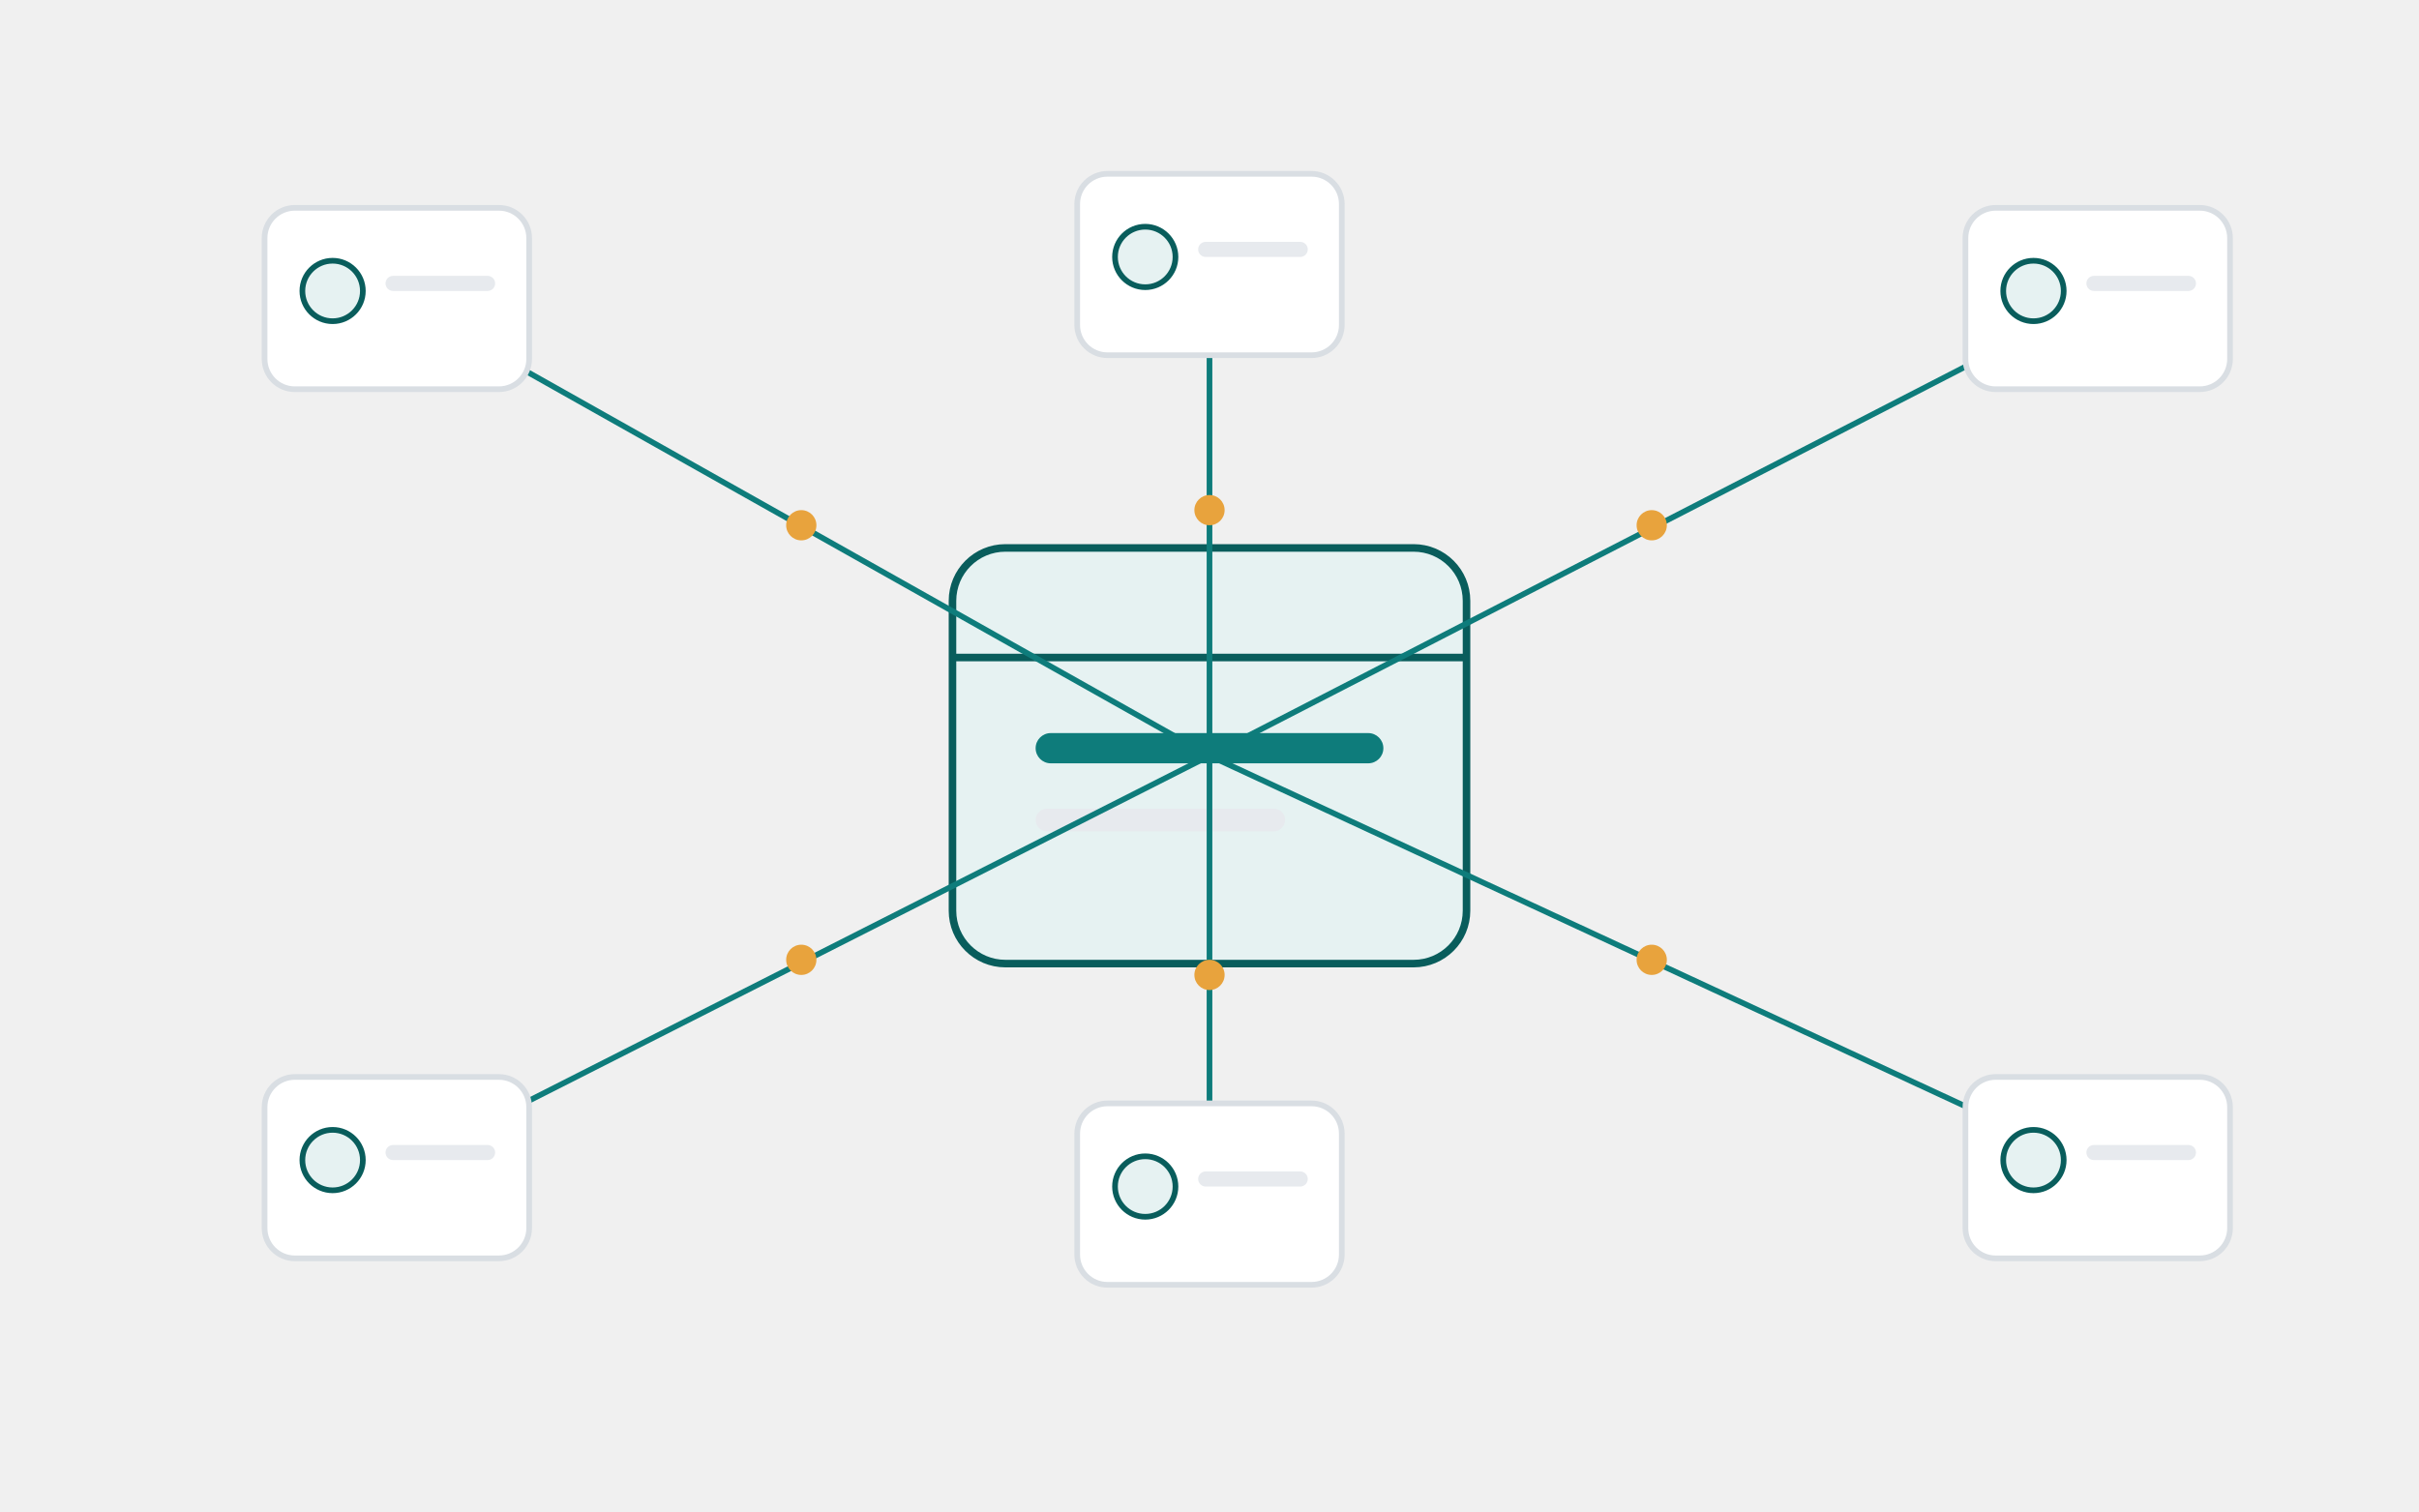
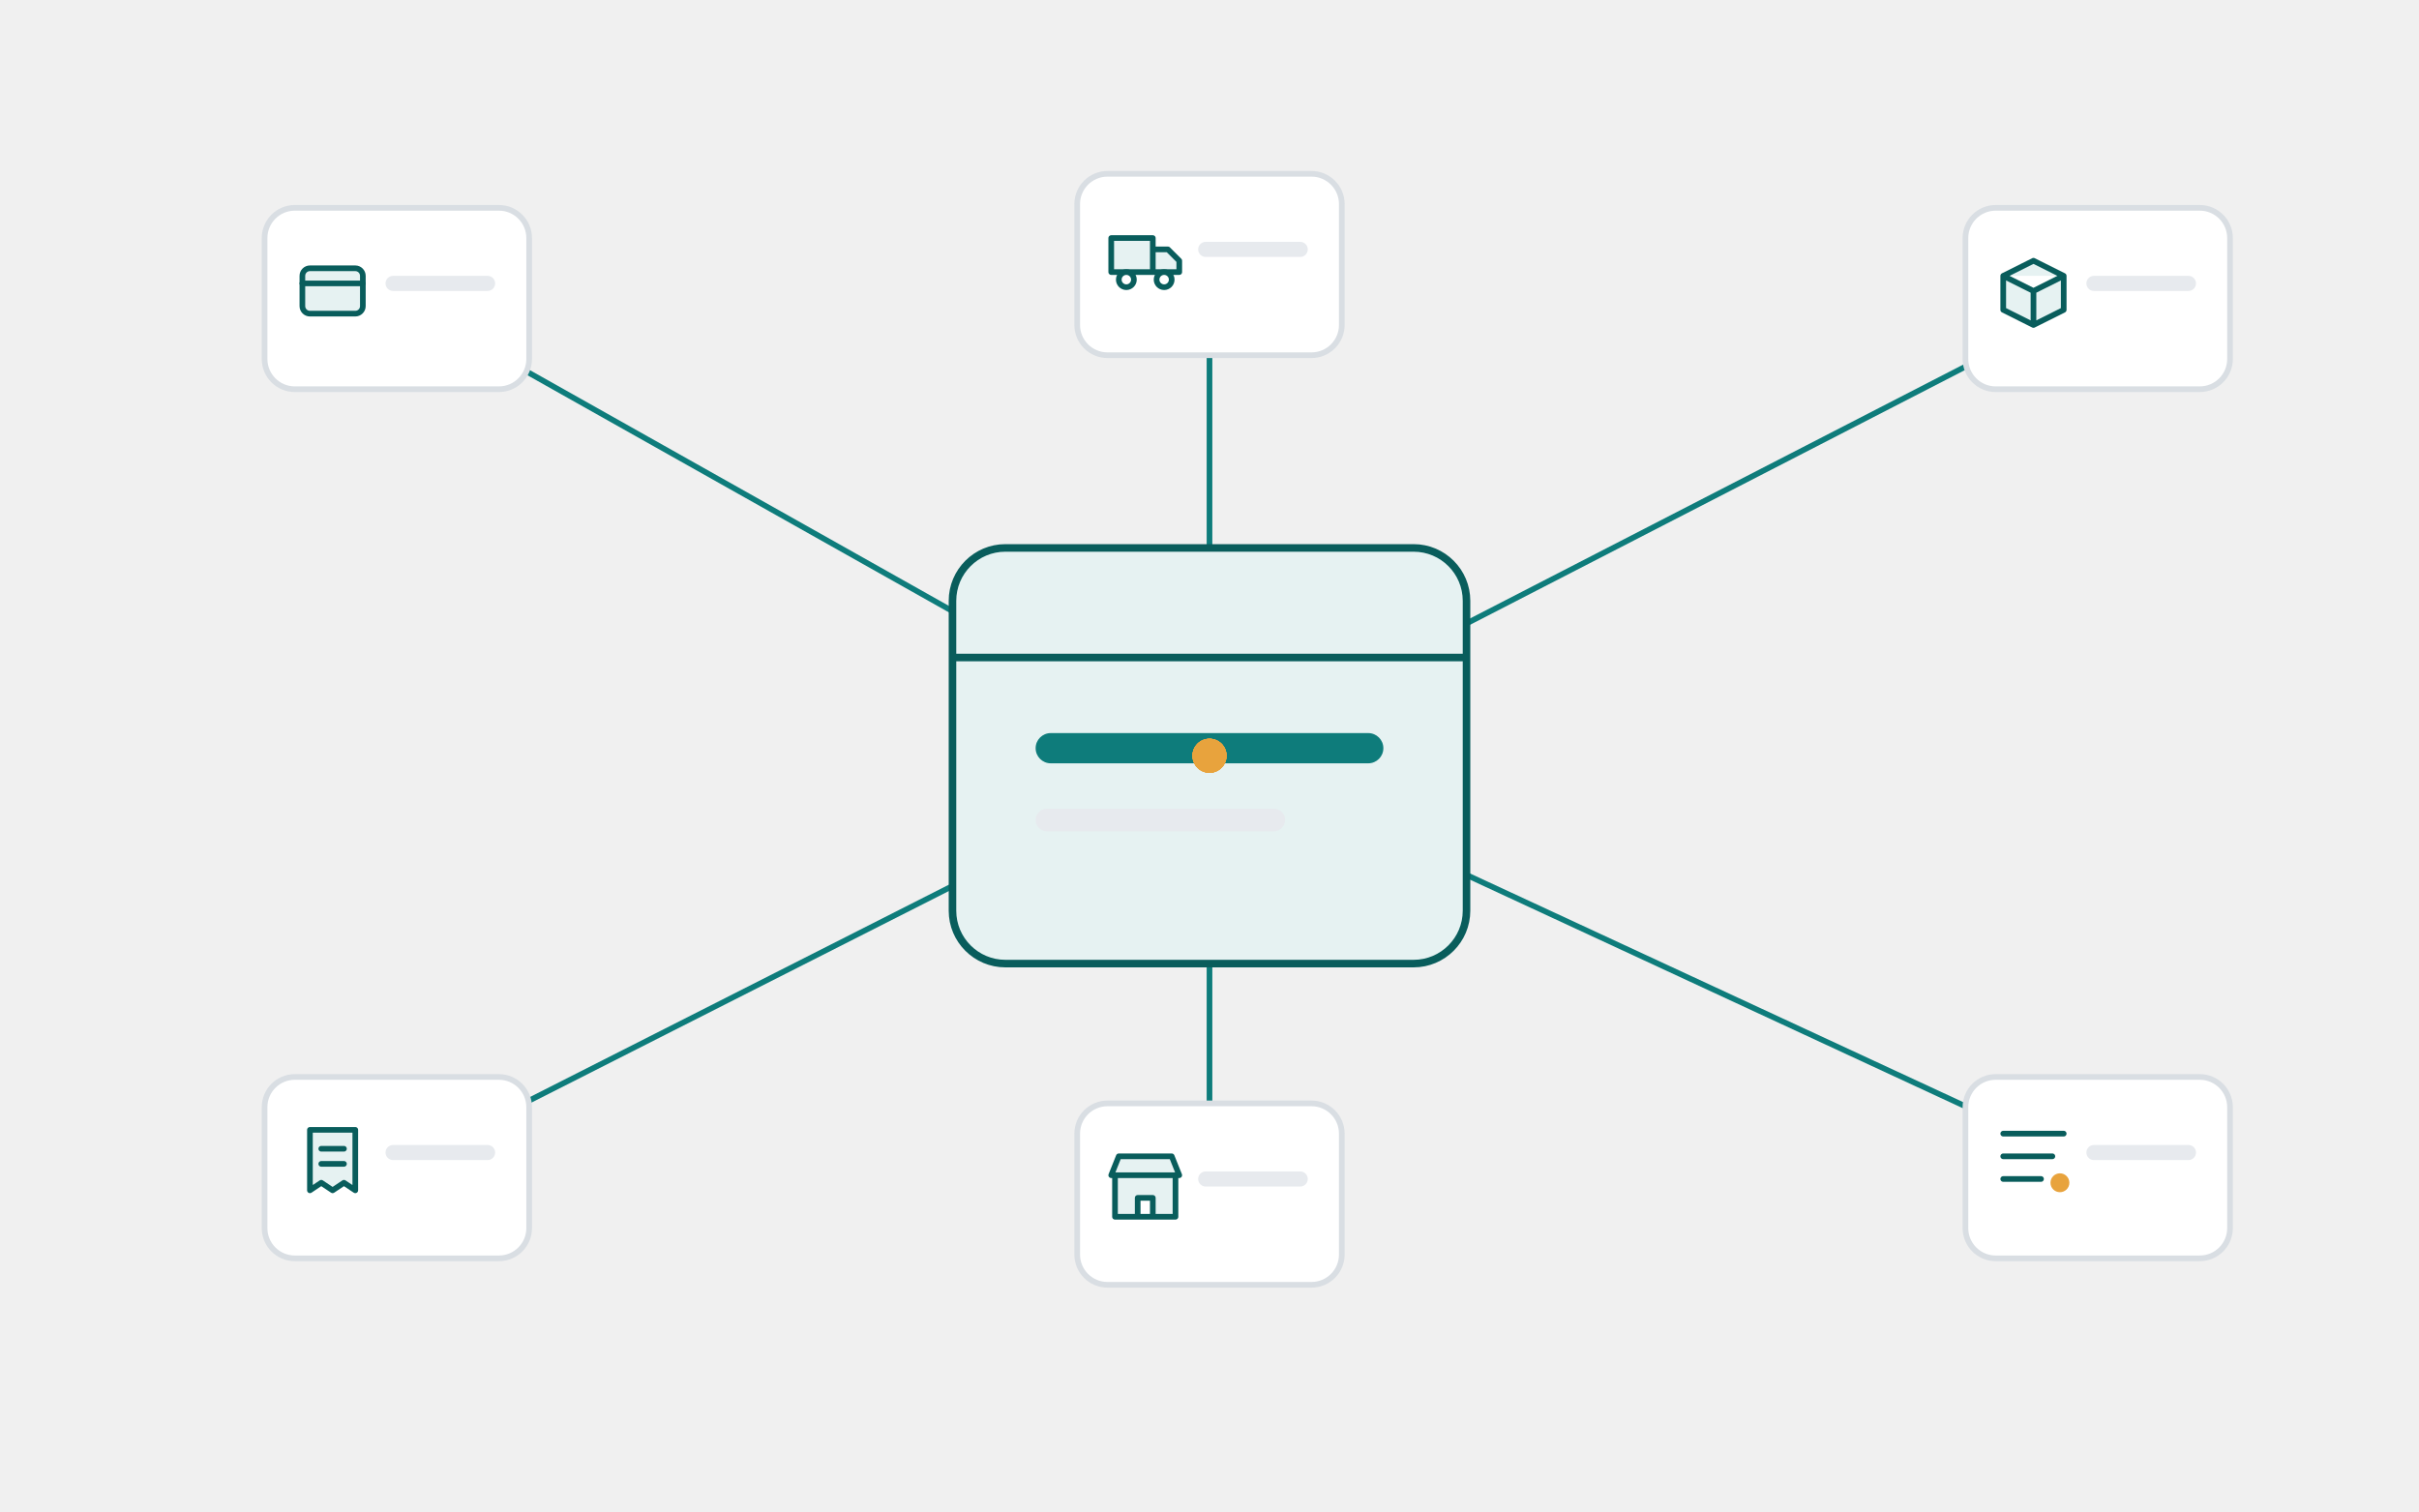
<svg xmlns="http://www.w3.org/2000/svg" viewBox="0 0 640 400" fill="none">
+   <path id="spoke-1" d="M320 200 L105 79" fill="none" stroke="#0E7C7B" stroke-width="1.5" stroke-linecap="round" stroke-linejoin="round" />
+   <path id="spoke-2" d="M320 200 L320 70" fill="none" stroke="#0E7C7B" stroke-width="1.5" stroke-linecap="round" stroke-linejoin="round" />
+   <path id="spoke-3" d="M320 200 L555 79" fill="none" stroke="#0E7C7B" stroke-width="1.5" stroke-linecap="round" stroke-linejoin="round" />
+   <path id="spoke-4" d="M320 200 L105 309" fill="none" stroke="#0E7C7B" stroke-width="1.5" stroke-linecap="round" stroke-linejoin="round" />
+   <path id="spoke-5" d="M320 200 L320 316" fill="none" stroke="#0E7C7B" stroke-width="1.5" stroke-linecap="round" stroke-linejoin="round" />
+   <path id="spoke-6" d="M320 200 L555 309" fill="none" stroke="#0E7C7B" stroke-width="1.5" stroke-linecap="round" stroke-linejoin="round" />
  <g id="hub">
    <rect x="252" y="145" width="136" height="110" rx="14" fill="#E6F2F2" stroke="#095D5C" stroke-width="2" />
    <path d="M252 174 H388" stroke="#095D5C" stroke-width="2" />
    <rect x="274" y="194" width="92" height="8" rx="4" fill="#0E7C7B" />
    <rect x="274" y="214" width="66" height="6" rx="3" fill="#E7EAEE" />
  </g>
-   <path id="spoke-1" d="M320 200 L105 79" fill="none" stroke="#0E7C7B" stroke-width="1.5" stroke-linecap="round" stroke-linejoin="round" />
  <g id="packet-1">
-     <circle cx="212" cy="139" r="4" fill="#E8A33D" stroke="none" stroke-width="1.5" />
+     <circle cx="320" cy="200" r="4.5" fill="#E8A33D" />
+   </g>
+   <g id="packet-2">
+     <circle cx="320" cy="200" r="4.5" fill="#E8A33D" />
+   </g>
+   <g id="packet-3">
+     <circle cx="320" cy="200" r="4.5" fill="#E8A33D" />
+   </g>
+   <g id="packet-4">
+     <circle cx="320" cy="200" r="4.5" fill="#E8A33D" />
+   </g>
+   <g id="packet-5">
+     <circle cx="320" cy="200" r="4.5" fill="#E8A33D" />
+   </g>
+   <g id="packet-6">
+     <circle cx="320" cy="200" r="4.5" fill="#E8A33D" />
  </g>
  <g id="sat-1">
    <rect x="70" y="55" width="70" height="48" rx="8" fill="#FFFFFF" stroke="#D9DEE3" stroke-width="1.5" />
-     <circle cx="88" cy="77" r="8" fill="#E6F2F2" stroke="#095D5C" stroke-width="1.5" />
+     <rect x="76" y="65" width="24" height="24" rx="6" fill="#FFFFFF" />
+     <rect x="80" y="71" width="16" height="12" rx="2" fill="#E6F2F2" stroke="#095D5C" stroke-width="1.5" stroke-linecap="round" stroke-linejoin="round" />
+     <path d="M80 75 H96" stroke="#095D5C" stroke-width="1.5" stroke-linecap="round" stroke-linejoin="round" />
    <rect x="102" y="73" width="29" height="4" rx="2" fill="#E7EAEE" />
-     <rect id="slot-sat-1" x="77" y="107" width="56" height="20" fill="none" stroke="none" />
-   </g>
-   <path id="spoke-2" d="M320 200 L320 70" fill="none" stroke="#0E7C7B" stroke-width="1.5" stroke-linecap="round" stroke-linejoin="round" />
-   <g id="packet-2">
-     <circle cx="320" cy="135" r="4" fill="#E8A33D" stroke="none" stroke-width="1.5" />
+     <rect id="slot-sat-1" x="55" y="107" width="100" height="20" fill="none" stroke="none" />
  </g>
  <g id="sat-2">
    <rect x="285" y="46" width="70" height="48" rx="8" fill="#FFFFFF" stroke="#D9DEE3" stroke-width="1.5" />
-     <circle cx="303" cy="68" r="8" fill="#E6F2F2" stroke="#095D5C" stroke-width="1.5" />
+     <rect x="291" y="56" width="24" height="24" rx="6" fill="#FFFFFF" />
+     <path d="M294 63 H305 V72 H294 Z M305 66 H309 L312 69 V72 H305" fill="#E6F2F2" stroke="#095D5C" stroke-width="1.5" stroke-linecap="round" stroke-linejoin="round" />
+     <circle cx="298" cy="74" r="2" fill="#FFFFFF" stroke="#095D5C" stroke-width="1.5" stroke-linecap="round" stroke-linejoin="round" />
+     <circle cx="308" cy="74" r="2" fill="#FFFFFF" stroke="#095D5C" stroke-width="1.5" stroke-linecap="round" stroke-linejoin="round" />
    <rect x="317" y="64" width="29" height="4" rx="2" fill="#E7EAEE" />
-     <rect id="slot-sat-2" x="292" y="98" width="56" height="20" fill="none" stroke="none" />
-   </g>
-   <path id="spoke-3" d="M320 200 L555 79" fill="none" stroke="#0E7C7B" stroke-width="1.5" stroke-linecap="round" stroke-linejoin="round" />
-   <g id="packet-3">
-     <circle cx="437" cy="139" r="4" fill="#E8A33D" stroke="none" stroke-width="1.5" />
+     <rect id="slot-sat-2" x="270" y="98" width="100" height="20" fill="none" stroke="none" />
  </g>
  <g id="sat-3">
    <rect x="520" y="55" width="70" height="48" rx="8" fill="#FFFFFF" stroke="#D9DEE3" stroke-width="1.5" />
-     <circle cx="538" cy="77" r="8" fill="#E6F2F2" stroke="#095D5C" stroke-width="1.5" />
+     <rect x="526" y="65" width="24" height="24" rx="6" fill="#FFFFFF" />
+     <path d="M530 73 L538 69 L546 73 V82 L538 86 L530 82 Z M530 73 L538 77 L546 73 M538 77 V86" fill="#E6F2F2" stroke="#095D5C" stroke-width="1.5" stroke-linecap="round" stroke-linejoin="round" />
    <rect x="552" y="73" width="29" height="4" rx="2" fill="#E7EAEE" />
-     <rect id="slot-sat-3" x="527" y="107" width="56" height="20" fill="none" stroke="none" />
-   </g>
-   <path id="spoke-4" d="M320 200 L105 309" fill="none" stroke="#0E7C7B" stroke-width="1.5" stroke-linecap="round" stroke-linejoin="round" />
-   <g id="packet-4">
-     <circle cx="212" cy="254" r="4" fill="#E8A33D" stroke="none" stroke-width="1.5" />
+     <rect id="slot-sat-3" x="505" y="107" width="100" height="20" fill="none" stroke="none" />
  </g>
  <g id="sat-4">
    <rect x="70" y="285" width="70" height="48" rx="8" fill="#FFFFFF" stroke="#D9DEE3" stroke-width="1.5" />
-     <circle cx="88" cy="307" r="8" fill="#E6F2F2" stroke="#095D5C" stroke-width="1.5" />
+     <rect x="76" y="295" width="24" height="24" rx="6" fill="#FFFFFF" />
+     <path d="M82 299 H94 V315 L91 313 L88 315 L85 313 L82 315 Z M85 304 H91 M85 308 H91" fill="#E6F2F2" stroke="#095D5C" stroke-width="1.5" stroke-linecap="round" stroke-linejoin="round" />
    <rect x="102" y="303" width="29" height="4" rx="2" fill="#E7EAEE" />
-     <rect id="slot-sat-4" x="77" y="337" width="56" height="20" fill="none" stroke="none" />
-   </g>
-   <path id="spoke-5" d="M320 200 L320 316" fill="none" stroke="#0E7C7B" stroke-width="1.5" stroke-linecap="round" stroke-linejoin="round" />
-   <g id="packet-5">
-     <circle cx="320" cy="258" r="4" fill="#E8A33D" stroke="none" stroke-width="1.5" />
+     <rect id="slot-sat-4" x="55" y="337" width="100" height="20" fill="none" stroke="none" />
  </g>
  <g id="sat-5">
    <rect x="285" y="292" width="70" height="48" rx="8" fill="#FFFFFF" stroke="#D9DEE3" stroke-width="1.5" />
-     <circle cx="303" cy="314" r="8" fill="#E6F2F2" stroke="#095D5C" stroke-width="1.5" />
+     <rect x="291" y="302" width="24" height="24" rx="6" fill="#FFFFFF" />
+     <path d="M294 311 L296 306 H310 L312 311 Z M295 311 V322 H311 V311 M301 322 V317 H305 V322" fill="#E6F2F2" stroke="#095D5C" stroke-width="1.5" stroke-linecap="round" stroke-linejoin="round" />
    <rect x="317" y="310" width="29" height="4" rx="2" fill="#E7EAEE" />
-     <rect id="slot-sat-5" x="292" y="344" width="56" height="20" fill="none" stroke="none" />
-   </g>
-   <path id="spoke-6" d="M320 200 L555 309" fill="none" stroke="#0E7C7B" stroke-width="1.5" stroke-linecap="round" stroke-linejoin="round" />
-   <g id="packet-6">
-     <circle cx="437" cy="254" r="4" fill="#E8A33D" stroke="none" stroke-width="1.5" />
+     <rect id="slot-sat-5" x="270" y="344" width="100" height="20" fill="none" stroke="none" />
  </g>
  <g id="sat-6">
    <rect x="520" y="285" width="70" height="48" rx="8" fill="#FFFFFF" stroke="#D9DEE3" stroke-width="1.5" />
-     <circle cx="538" cy="307" r="8" fill="#E6F2F2" stroke="#095D5C" stroke-width="1.5" />
+     <rect x="526" y="295" width="24" height="24" rx="6" fill="#FFFFFF" />
+     <path d="M530 300 H546 M530 306 H543 M530 312 H540" stroke="#095D5C" stroke-width="1.5" stroke-linecap="round" stroke-linejoin="round" />
+     <circle cx="545" cy="313" r="2.5" fill="#E8A33D" />
    <rect x="552" y="303" width="29" height="4" rx="2" fill="#E7EAEE" />
-     <rect id="slot-sat-6" x="527" y="337" width="56" height="20" fill="none" stroke="none" />
+     <rect id="slot-sat-6" x="505" y="337" width="100" height="20" fill="none" stroke="none" />
  </g>
</svg>
